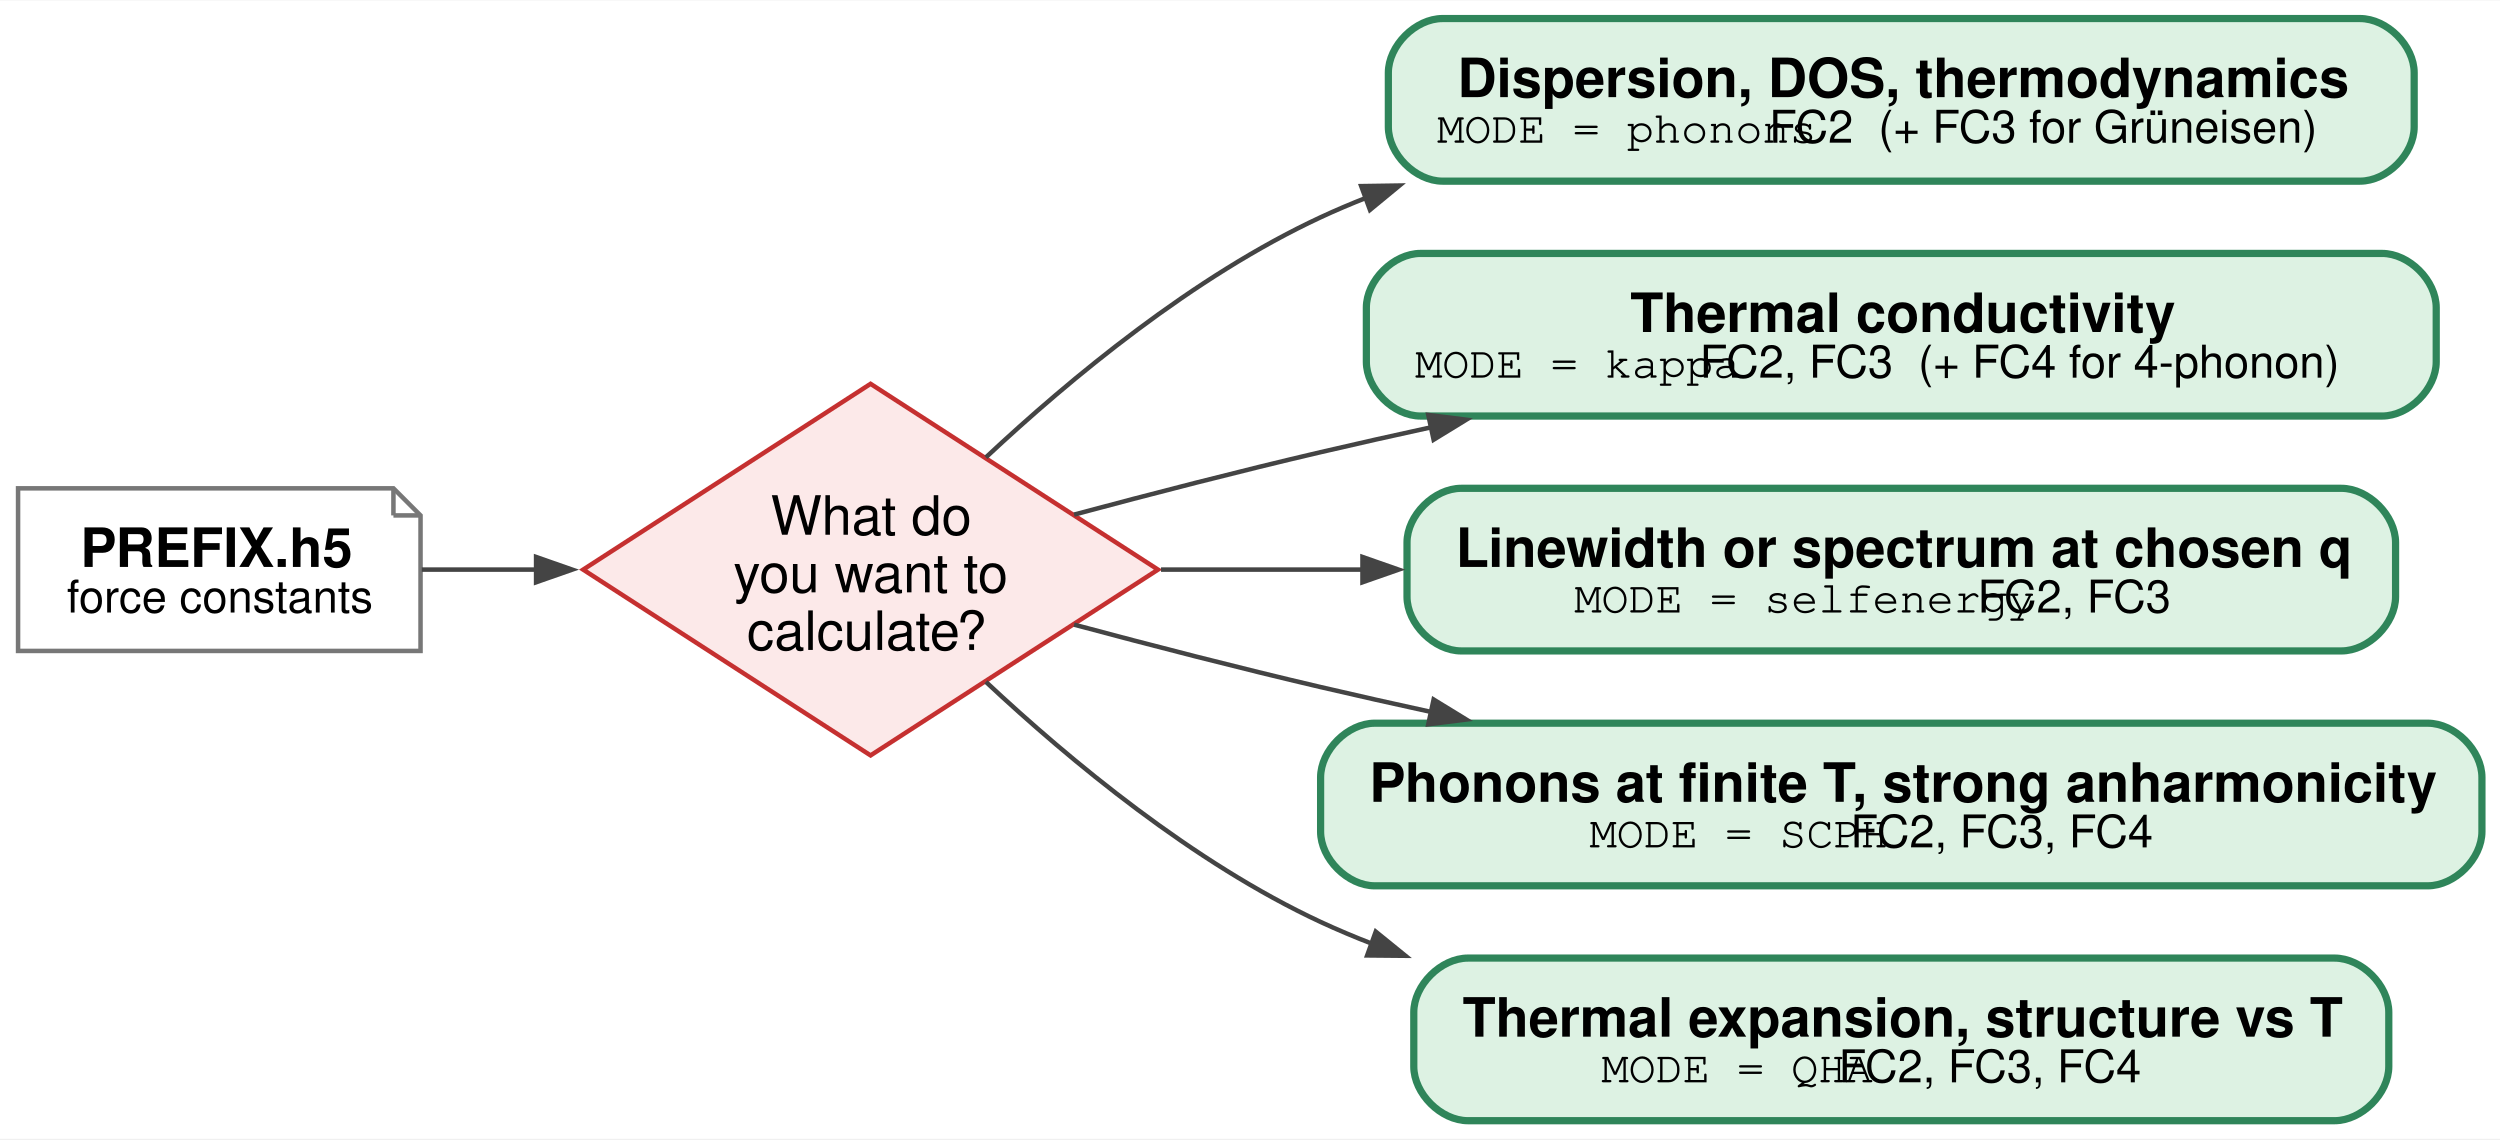
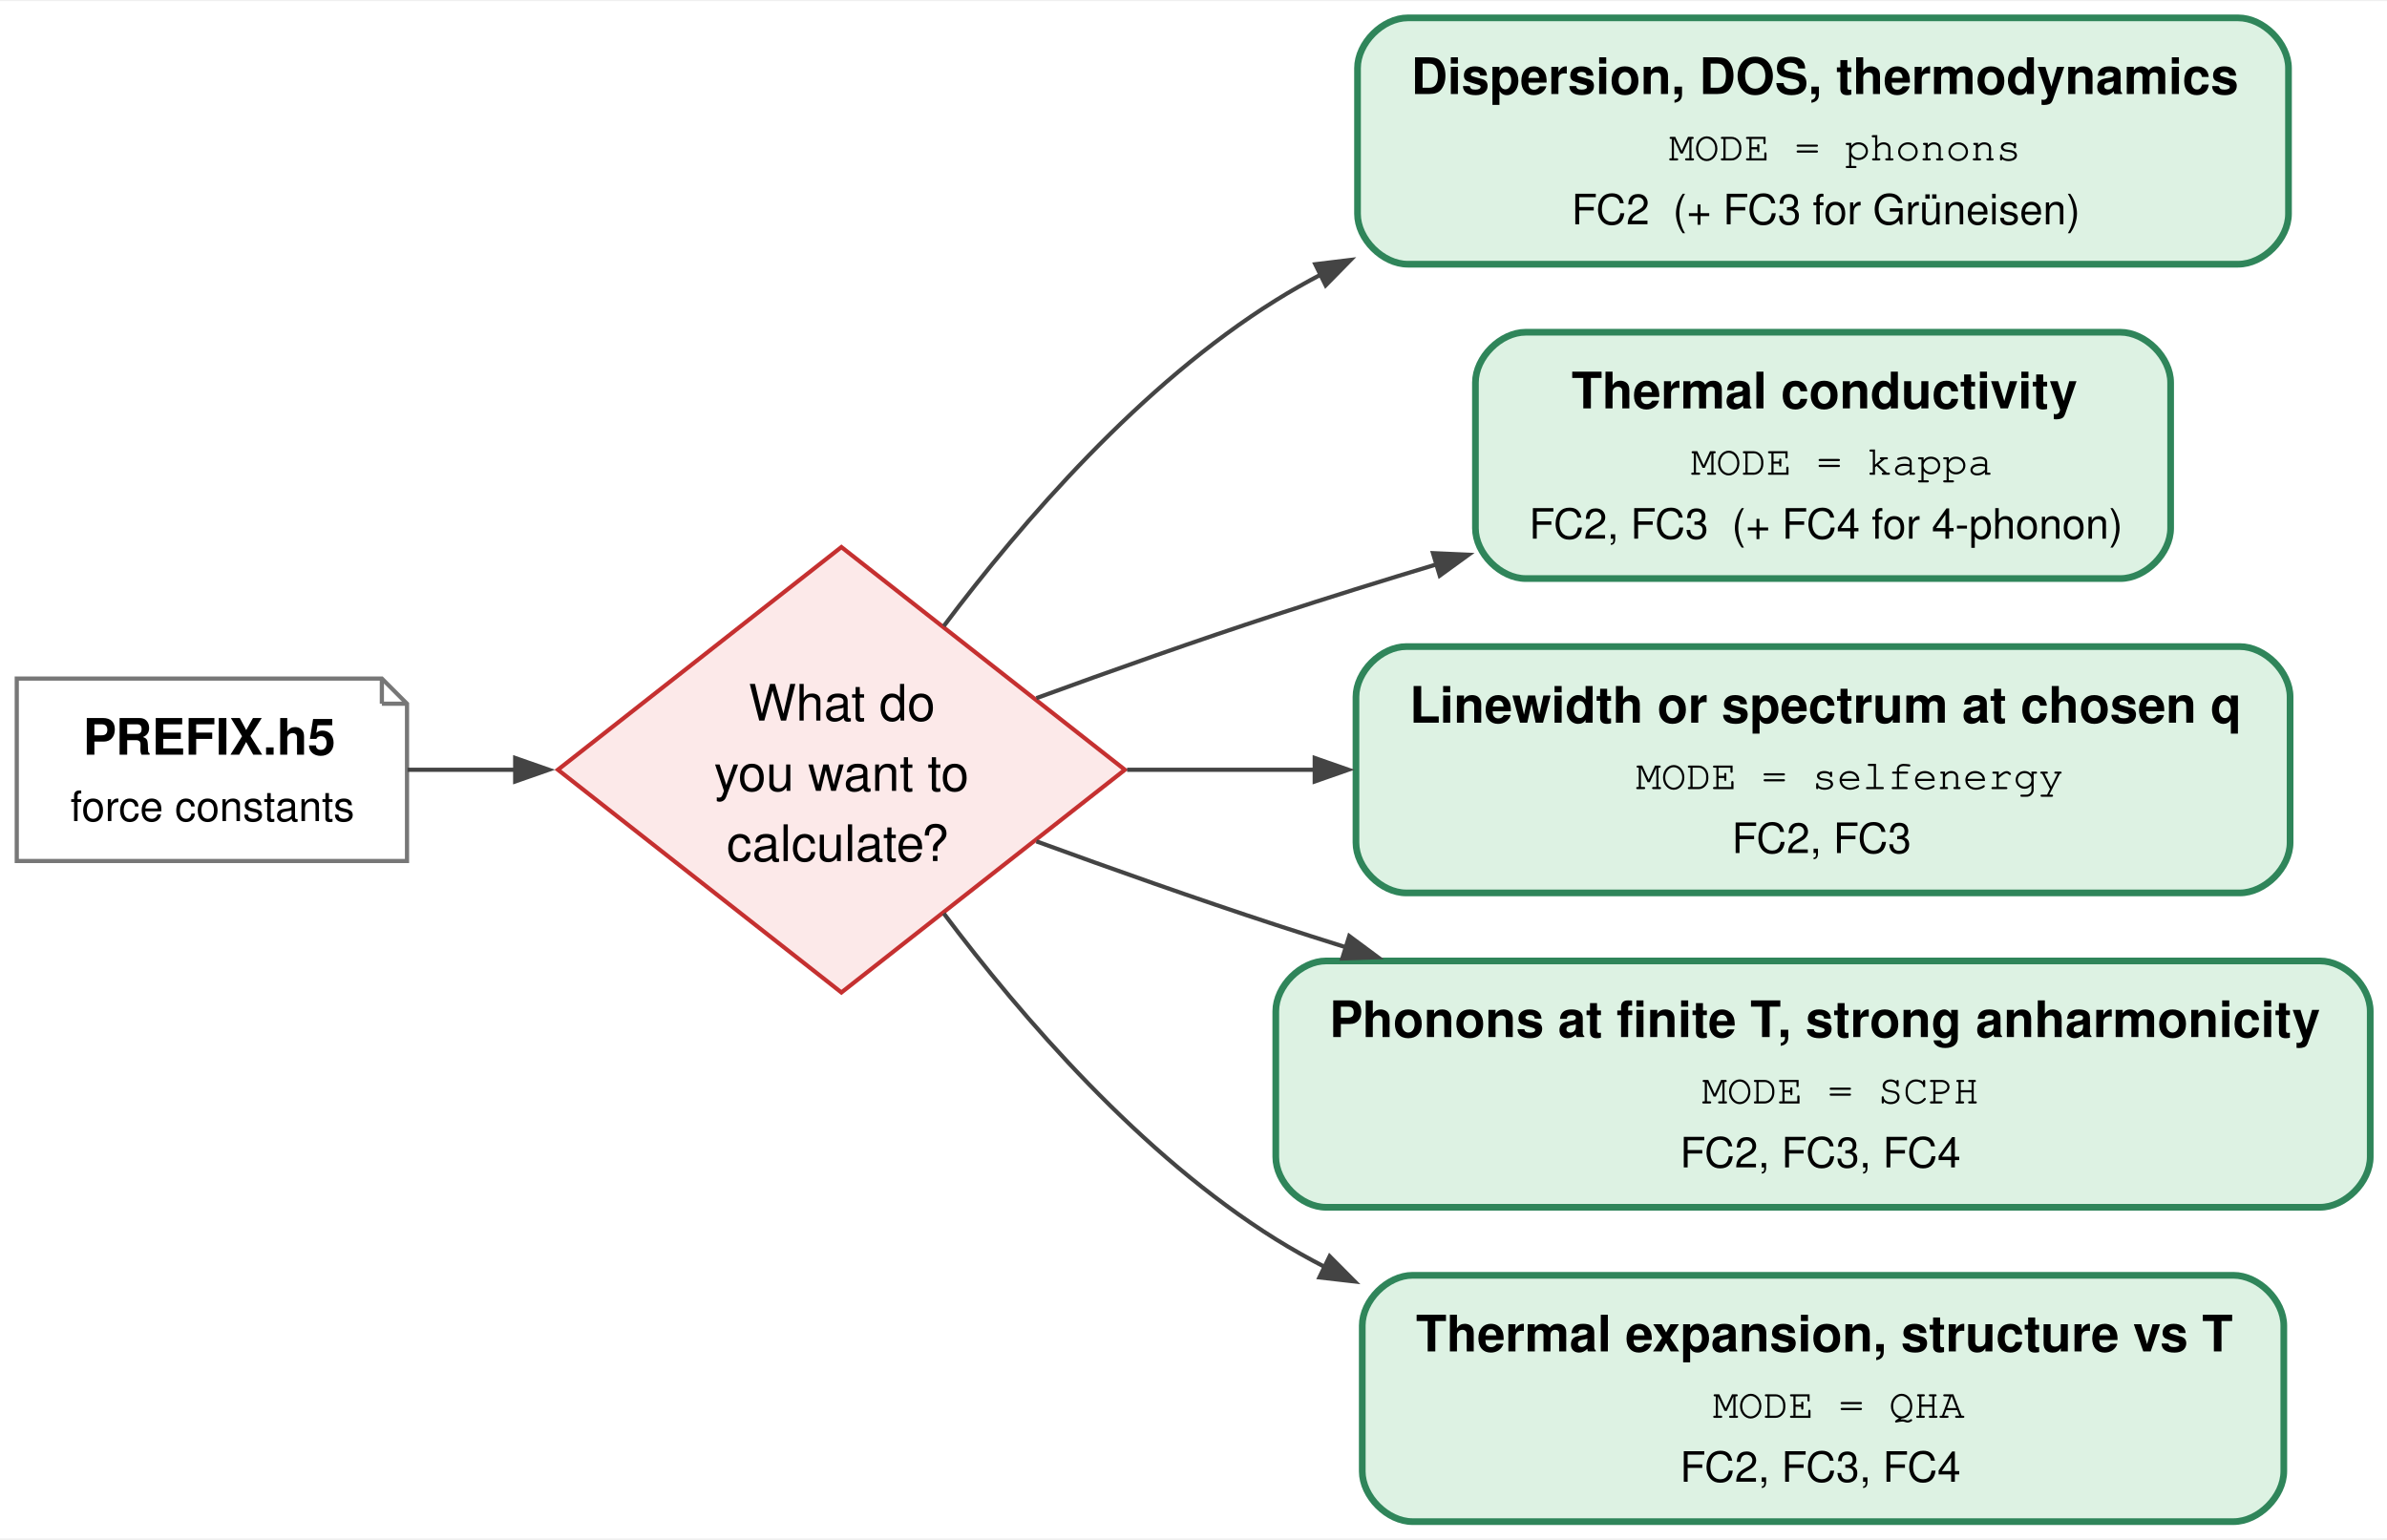
- <svg xmlns="http://www.w3.org/2000/svg" width="553pt" height="252pt" viewBox="0.00 0.00 553.46 252.00">
-   <g id="graph0" class="graph" transform="scale(1 1) rotate(0) translate(4 248)">
-     <polygon fill="white" stroke="none" points="-4,4 -4,-248 549.46,-248 549.46,4 -4,4" />
+ <svg xmlns="http://www.w3.org/2000/svg" width="569pt" height="367pt" viewBox="0.00 0.00 569.46 366.77">
+   <g id="graph0" class="graph" transform="scale(1 1) rotate(0) translate(4 362.77)">
+     <polygon fill="white" stroke="none" points="-4,4 -4,-362.77 565.46,-362.77 565.46,4 -4,4" />
    <g id="node1" class="node">
-       <polygon fill="#ffffff" stroke="#777777" points="83.1,-140 0,-140 0,-104 89.1,-104 89.1,-134 83.1,-140" />
-       <polyline fill="none" stroke="#777777" points="83.1,-140 83.1,-134" />
-       <polyline fill="none" stroke="#777777" points="89.1,-134 83.1,-134" />
-       <text text-anchor="start" x="13.8" y="-122.6" font-family="Helvetica,sans-Serif" font-weight="bold" font-size="12.00">PREFIX.h5</text>
-       <text text-anchor="start" x="10.8" y="-112.5" font-family="Helvetica,sans-Serif" font-size="10.00">force constants</text>
+       <polygon fill="#ffffff" stroke="#777777" points="87.1,-201.14 0,-201.14 0,-157.62 93.1,-157.62 93.1,-195.14 87.1,-201.14" />
+       <polyline fill="none" stroke="#777777" points="87.1,-201.14 87.1,-195.14" />
+       <polyline fill="none" stroke="#777777" points="93.1,-195.14 87.1,-195.14" />
+       <text text-anchor="start" x="15.8" y="-182.98" font-family="Helvetica,sans-Serif" font-weight="bold" font-size="12.00">PREFIX.h5</text>
+       <text text-anchor="start" x="12.8" y="-167.13" font-family="Helvetica,sans-Serif" font-size="10.00">force constants</text>
    </g>
    <g id="node2" class="node">
-       <polygon fill="#fce9e9" stroke="#c53030" points="188.73,-163.13 125.1,-122 188.73,-80.87 252.36,-122 188.73,-163.13" />
-       <text text-anchor="start" x="166.61" y="-129.72" font-family="Helvetica,sans-Serif" font-size="12.00">What do</text>
-       <text text-anchor="start" x="158.36" y="-116.97" font-family="Helvetica,sans-Serif" font-size="12.00">you want to</text>
-       <text text-anchor="start" x="161.36" y="-104.22" font-family="Helvetica,sans-Serif" font-size="12.00">calculate?</text>
+       <polygon fill="#fce9e9" stroke="#c53030" points="196.73,-232.51 129.1,-179.39 196.73,-126.25 264.36,-179.38 196.73,-232.51" />
+       <text text-anchor="start" x="174.61" y="-191.11" font-family="Helvetica,sans-Serif" font-size="12.00">What do</text>
+       <text text-anchor="start" x="166.36" y="-174.36" font-family="Helvetica,sans-Serif" font-size="12.00">you want to</text>
+       <text text-anchor="start" x="169.36" y="-157.61" font-family="Helvetica,sans-Serif" font-size="12.00">calculate?</text>
    </g>
    <g id="edge1" class="edge">
-       <path fill="none" stroke="#444444" d="M89.37,-122C97.46,-122 106.1,-122 114.78,-122" />
-       <polygon fill="#444444" stroke="#444444" points="114.68,-124.8 122.68,-122 114.68,-119.2 114.68,-124.8" />
+       <path fill="none" stroke="#444444" d="M93.22,-179.38C101.49,-179.38 110.31,-179.38 119.18,-179.38" />
+       <polygon fill="#444444" stroke="#444444" points="118.91,-182.19 126.91,-179.39 118.91,-176.59 118.91,-182.19" />
    </g>
    <g id="node3" class="node">
-       <path fill="#ddf2e3" stroke="#2f855a" stroke-width="1.6" d="M518.46,-244C518.46,-244 315.36,-244 315.36,-244 309.36,-244 303.36,-238 303.36,-232 303.36,-232 303.36,-220 303.36,-220 303.36,-214 309.36,-208 315.36,-208 315.36,-208 518.46,-208 518.46,-208 524.46,-208 530.46,-214 530.46,-220 530.46,-220 530.46,-232 530.46,-232 530.46,-238 524.46,-244 518.46,-244" />
-       <text text-anchor="start" x="318.66" y="-226.6" font-family="Helvetica,sans-Serif" font-weight="bold" font-size="12.00">Dispersion, DOS, thermodynamics</text>
-       <text text-anchor="start" x="314.16" y="-216.5" font-family="Courier,monospace" font-size="10.00">MODE = phonons</text>
-       <text text-anchor="start" x="387.66" y="-216.5" font-family="Helvetica,sans-Serif" font-size="10.00">    FC2  (+ FC3 for Grüneisen)</text>
+       <path fill="#ddf2e3" stroke="#2f855a" stroke-width="1.6" d="M529.96,-358.77C529.96,-358.77 331.86,-358.77 331.86,-358.77 325.86,-358.77 319.86,-352.77 319.86,-346.77 319.86,-346.77 319.86,-312 319.86,-312 319.86,-306 325.86,-300 331.86,-300 331.86,-300 529.96,-300 529.96,-300 535.96,-300 541.96,-306 541.96,-312 541.96,-312 541.96,-346.77 541.96,-346.77 541.96,-352.77 535.96,-358.77 529.96,-358.77" />
+       <text text-anchor="start" x="332.66" y="-340.61" font-family="Helvetica,sans-Serif" font-weight="bold" font-size="12.00">Dispersion, DOS, thermodynamics</text>
+       <text text-anchor="start" x="394.16" y="-324.76" font-family="Courier,monospace" font-size="10.00">MODE = phonons</text>
+       <text text-anchor="start" x="370.91" y="-309.51" font-family="Helvetica,sans-Serif" font-size="10.00">FC2  (+ FC3 for Grüneisen)</text>
    </g>
    <g id="edge2" class="edge">
-       <path fill="none" stroke="#444444" d="M214.26,-146.85C232.98,-164.36 260.25,-186.93 288.36,-200 291.67,-201.54 295.06,-202.98 298.52,-204.34" />
-       <polygon fill="#444444" stroke="#444444" points="297.35,-206.9 305.83,-207.03 299.29,-201.64 297.35,-206.9" />
+       <path fill="none" stroke="#444444" d="M221.16,-213.67C239.88,-238.6 268.24,-271.37 300.36,-291.38 303.87,-293.57 307.51,-295.64 311.24,-297.59" />
+       <polygon fill="#444444" stroke="#444444" points="309.79,-299.99 318.2,-301.01 312.26,-294.96 309.79,-299.99" />
    </g>
    <g id="node4" class="node">
-       <path fill="#ddf2e3" stroke="#2f855a" stroke-width="1.6" d="M523.34,-192C523.34,-192 310.49,-192 310.49,-192 304.49,-192 298.49,-186 298.49,-180 298.49,-180 298.49,-168 298.49,-168 298.49,-162 304.49,-156 310.49,-156 310.49,-156 523.34,-156 523.34,-156 529.34,-156 535.34,-162 535.34,-168 535.34,-168 535.34,-180 535.34,-180 535.34,-186 529.34,-192 523.34,-192" />
-       <text text-anchor="start" x="356.91" y="-174.6" font-family="Helvetica,sans-Serif" font-weight="bold" font-size="12.00">Thermal conductivity</text>
-       <text text-anchor="start" x="309.29" y="-164.5" font-family="Courier,monospace" font-size="10.00">MODE = kappa</text>
-       <text text-anchor="start" x="372.29" y="-164.5" font-family="Helvetica,sans-Serif" font-size="10.00">    FC2, FC3  (+ FC4 for 4-phonon)</text>
+       <path fill="#ddf2e3" stroke="#2f855a" stroke-width="1.6" d="M501.84,-283.77C501.84,-283.77 359.99,-283.77 359.99,-283.77 353.99,-283.77 347.99,-277.77 347.99,-271.77 347.99,-271.77 347.99,-237 347.99,-237 347.99,-231 353.99,-225 359.99,-225 359.99,-225 501.84,-225 501.84,-225 507.84,-225 513.84,-231 513.84,-237 513.84,-237 513.84,-271.77 513.84,-271.77 513.84,-277.77 507.84,-283.77 501.84,-283.77" />
+       <text text-anchor="start" x="370.91" y="-265.61" font-family="Helvetica,sans-Serif" font-weight="bold" font-size="12.00">Thermal conductivity</text>
+       <text text-anchor="start" x="399.41" y="-249.76" font-family="Courier,monospace" font-size="10.00">MODE = kappa</text>
+       <text text-anchor="start" x="360.79" y="-234.51" font-family="Helvetica,sans-Serif" font-size="10.00">FC2, FC3  (+ FC4 for 4-phonon)</text>
    </g>
    <g id="edge3" class="edge">
-       <path fill="none" stroke="#444444" d="M233.78,-134.18C250.79,-138.74 270.43,-143.81 288.36,-148 296.36,-149.87 304.66,-151.73 313.01,-153.55" />
-       <polygon fill="#444444" stroke="#444444" points="312.2,-156.24 320.61,-155.19 313.38,-150.76 312.2,-156.24" />
+       <path fill="none" stroke="#444444" d="M243.25,-196.47C260.99,-202.95 281.55,-210.24 300.36,-216.38 312.76,-220.43 325.89,-224.52 338.85,-228.43" />
+       <polygon fill="#444444" stroke="#444444" points="337.87,-231.06 346.34,-230.68 339.48,-225.7 337.87,-231.06" />
    </g>
    <g id="node5" class="node">
-       <path fill="#ddf2e3" stroke="#2f855a" stroke-width="1.6" d="M514.34,-140C514.34,-140 319.49,-140 319.49,-140 313.49,-140 307.49,-134 307.49,-128 307.49,-128 307.49,-116 307.49,-116 307.49,-110 313.49,-104 319.49,-104 319.49,-104 514.34,-104 514.34,-104 520.34,-104 526.34,-110 526.34,-116 526.34,-116 526.34,-128 526.34,-128 526.34,-134 520.34,-140 514.34,-140" />
-       <text text-anchor="start" x="318.29" y="-122.6" font-family="Helvetica,sans-Serif" font-weight="bold" font-size="12.00">Linewidth or spectrum at chosen q</text>
-       <text text-anchor="start" x="344.54" y="-112.5" font-family="Courier,monospace" font-size="10.00">MODE = selfenergy</text>
-       <text text-anchor="start" x="433.79" y="-112.5" font-family="Helvetica,sans-Serif" font-size="10.00">    FC2, FC3</text>
+       <path fill="#ddf2e3" stroke="#2f855a" stroke-width="1.6" d="M530.34,-208.77C530.34,-208.77 331.49,-208.77 331.49,-208.77 325.49,-208.77 319.49,-202.77 319.49,-196.77 319.49,-196.77 319.49,-162 319.49,-162 319.49,-156 325.49,-150 331.49,-150 331.49,-150 530.34,-150 530.34,-150 536.34,-150 542.34,-156 542.34,-162 542.34,-162 542.34,-196.77 542.34,-196.77 542.34,-202.77 536.34,-208.77 530.34,-208.77" />
+       <text text-anchor="start" x="332.29" y="-190.61" font-family="Helvetica,sans-Serif" font-weight="bold" font-size="12.00">Linewidth or spectrum at chosen q</text>
+       <text text-anchor="start" x="386.29" y="-174.76" font-family="Courier,monospace" font-size="10.00">MODE = selfenergy</text>
+       <text text-anchor="start" x="409.16" y="-159.51" font-family="Helvetica,sans-Serif" font-size="10.00">FC2, FC3</text>
    </g>
    <g id="edge4" class="edge">
-       <path fill="none" stroke="#444444" d="M253.03,-122C267.13,-122 282.51,-122 298.01,-122" />
-       <polygon fill="#444444" stroke="#444444" points="297.63,-124.8 305.63,-122 297.63,-119.2 297.63,-124.8" />
+       <path fill="none" stroke="#444444" d="M264.89,-179.38C279.1,-179.38 294.52,-179.38 310.03,-179.38" />
+       <polygon fill="#444444" stroke="#444444" points="309.65,-182.19 317.65,-179.39 309.65,-176.59 309.65,-182.19" />
    </g>
    <g id="node6" class="node">
-       <path fill="#ddf2e3" stroke="#2f855a" stroke-width="1.6" d="M533.46,-88C533.46,-88 300.36,-88 300.36,-88 294.36,-88 288.36,-82 288.36,-76 288.36,-76 288.36,-64 288.36,-64 288.36,-58 294.36,-52 300.36,-52 300.36,-52 533.46,-52 533.46,-52 539.46,-52 545.46,-58 545.46,-64 545.46,-64 545.46,-76 545.46,-76 545.46,-82 539.46,-88 533.46,-88" />
-       <text text-anchor="start" x="299.16" y="-70.6" font-family="Helvetica,sans-Serif" font-weight="bold" font-size="12.00">Phonons at finite T, strong anharmonicity</text>
-       <text text-anchor="start" x="347.91" y="-60.5" font-family="Courier,monospace" font-size="10.00">MODE = SCPH</text>
-       <text text-anchor="start" x="405.66" y="-60.5" font-family="Helvetica,sans-Serif" font-size="10.00">    FC2, FC3, FC4</text>
+       <path fill="#ddf2e3" stroke="#2f855a" stroke-width="1.6" d="M549.46,-133.77C549.46,-133.77 312.36,-133.77 312.36,-133.77 306.36,-133.77 300.36,-127.77 300.36,-121.77 300.36,-121.77 300.36,-87 300.36,-87 300.36,-81 306.36,-75 312.36,-75 312.36,-75 549.46,-75 549.46,-75 555.46,-75 561.46,-81 561.46,-87 561.46,-87 561.46,-121.77 561.46,-121.77 561.46,-127.77 555.46,-133.77 549.46,-133.77" />
+       <text text-anchor="start" x="313.16" y="-115.61" font-family="Helvetica,sans-Serif" font-weight="bold" font-size="12.00">Phonons at finite T, strong anharmonicity</text>
+       <text text-anchor="start" x="402.04" y="-99.76" font-family="Courier,monospace" font-size="10.00">MODE = SCPH</text>
+       <text text-anchor="start" x="396.79" y="-84.51" font-family="Helvetica,sans-Serif" font-size="10.00">FC2, FC3, FC4</text>
    </g>
    <g id="edge5" class="edge">
-       <path fill="none" stroke="#444444" d="M233.78,-109.82C250.79,-105.26 270.43,-100.19 288.36,-96 296.36,-94.13 304.66,-92.27 313.01,-90.45" />
-       <polygon fill="#444444" stroke="#444444" points="313.38,-93.24 320.61,-88.81 312.2,-87.76 313.38,-93.24" />
+       <path fill="none" stroke="#444444" d="M243.25,-162.3C260.99,-155.82 281.55,-148.53 300.36,-142.38 305.84,-140.59 311.47,-138.8 317.16,-137.01" />
+       <polygon fill="#444444" stroke="#444444" points="317.89,-139.71 324.7,-134.66 316.23,-134.37 317.89,-139.71" />
    </g>
    <g id="node7" class="node">
-       <path fill="#ddf2e3" stroke="#2f855a" stroke-width="1.6" d="M512.84,-36C512.84,-36 320.99,-36 320.99,-36 314.99,-36 308.99,-30 308.99,-24 308.99,-24 308.99,-12 308.99,-12 308.99,-6 314.99,0 320.99,0 320.99,0 512.84,0 512.84,0 518.84,0 524.84,-6 524.84,-12 524.84,-12 524.84,-24 524.84,-24 524.84,-30 518.84,-36 512.84,-36" />
-       <text text-anchor="start" x="319.79" y="-18.6" font-family="Helvetica,sans-Serif" font-weight="bold" font-size="12.00">Thermal expansion, structure vs T</text>
-       <text text-anchor="start" x="350.54" y="-8.5" font-family="Courier,monospace" font-size="10.00">MODE = QHA</text>
-       <text text-anchor="start" x="403.04" y="-8.5" font-family="Helvetica,sans-Serif" font-size="10.00">    FC2, FC3, FC4</text>
+       <path fill="#ddf2e3" stroke="#2f855a" stroke-width="1.6" d="M528.84,-58.77C528.84,-58.77 332.99,-58.77 332.99,-58.77 326.99,-58.77 320.99,-52.77 320.99,-46.77 320.99,-46.77 320.99,-12 320.99,-12 320.99,-6 326.99,0 332.99,0 332.99,0 528.84,0 528.84,0 534.84,0 540.84,-6 540.84,-12 540.84,-12 540.84,-46.77 540.84,-46.77 540.84,-52.77 534.84,-58.77 528.84,-58.77" />
+       <text text-anchor="start" x="333.79" y="-40.61" font-family="Helvetica,sans-Serif" font-weight="bold" font-size="12.00">Thermal expansion, structure vs T</text>
+       <text text-anchor="start" x="404.66" y="-24.76" font-family="Courier,monospace" font-size="10.00">MODE = QHA</text>
+       <text text-anchor="start" x="396.79" y="-9.51" font-family="Helvetica,sans-Serif" font-size="10.00">FC2, FC3, FC4</text>
    </g>
    <g id="edge6" class="edge">
-       <path fill="none" stroke="#444444" d="M214.26,-97.15C232.98,-79.64 260.25,-57.07 288.36,-44 292.09,-42.27 295.94,-40.65 299.86,-39.13" />
-       <polygon fill="#444444" stroke="#444444" points="300.57,-41.85 307.15,-36.51 298.67,-36.59 300.57,-41.85" />
+       <path fill="none" stroke="#444444" d="M221.16,-145.1C239.88,-120.17 268.24,-87.4 300.36,-67.38 304.14,-65.03 308.07,-62.82 312.11,-60.73" />
+       <polygon fill="#444444" stroke="#444444" points="313.21,-63.31 319.19,-57.3 310.77,-58.27 313.21,-63.31" />
    </g>
  </g>
</svg>
